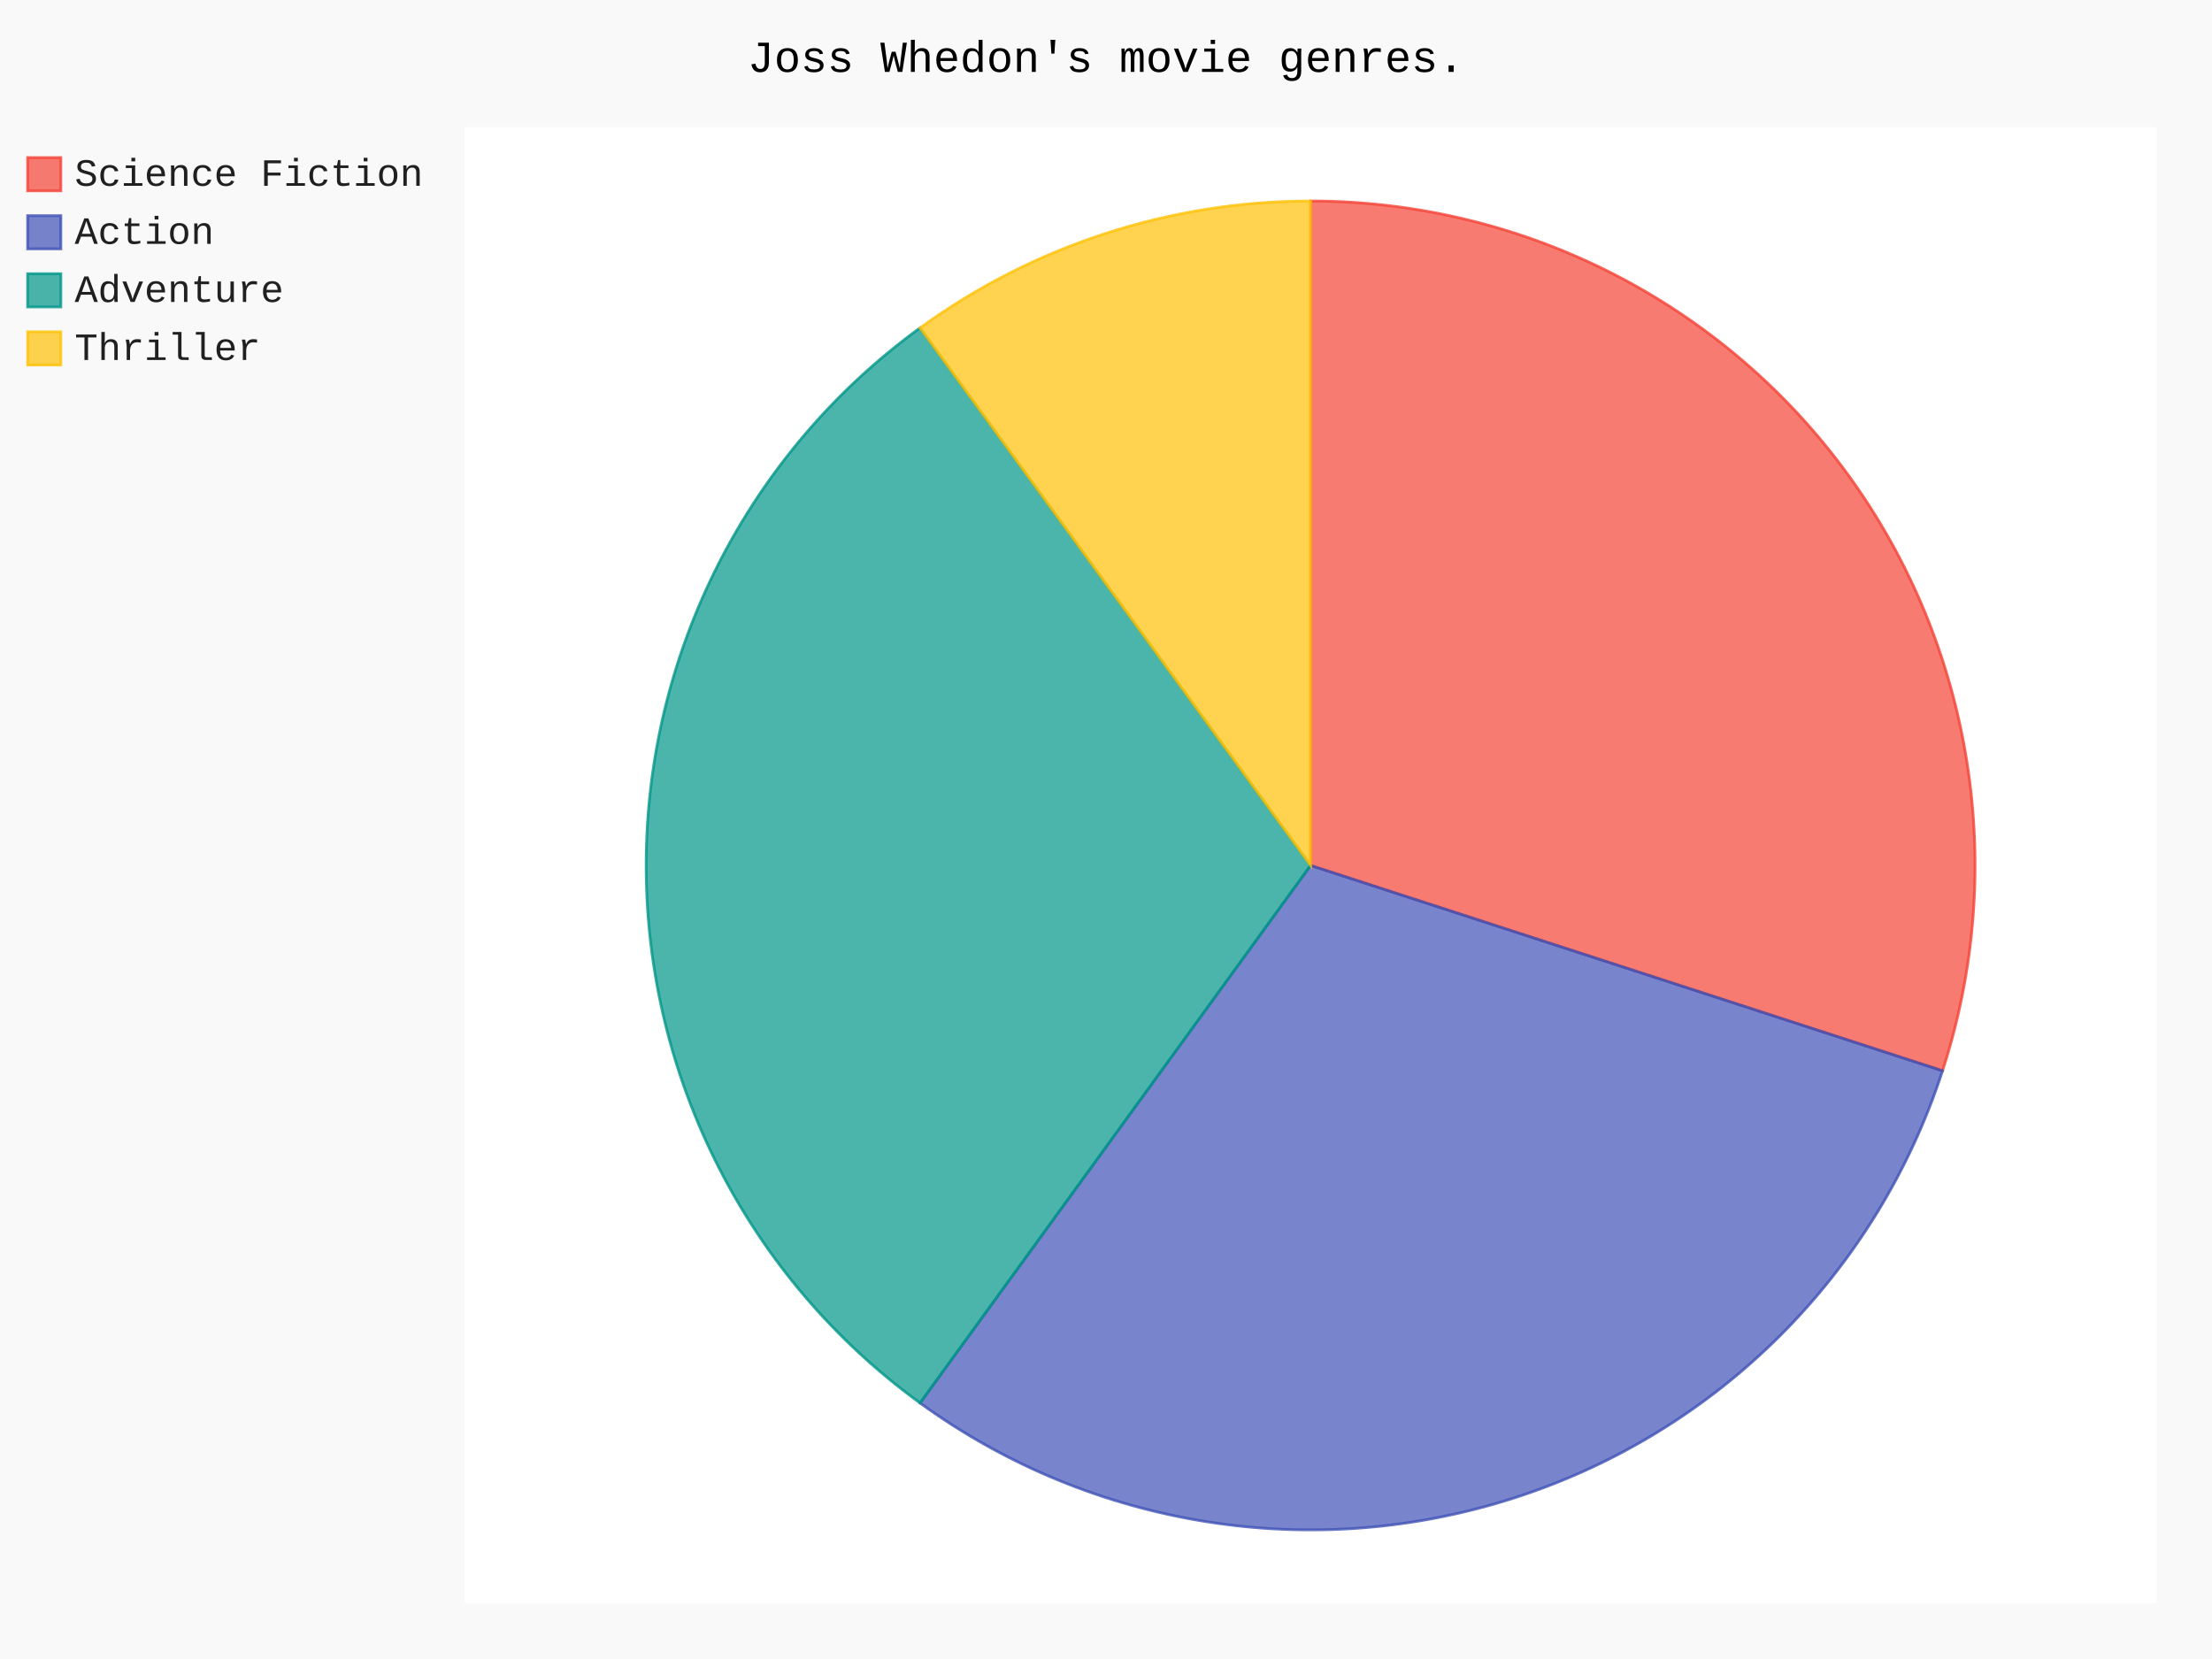
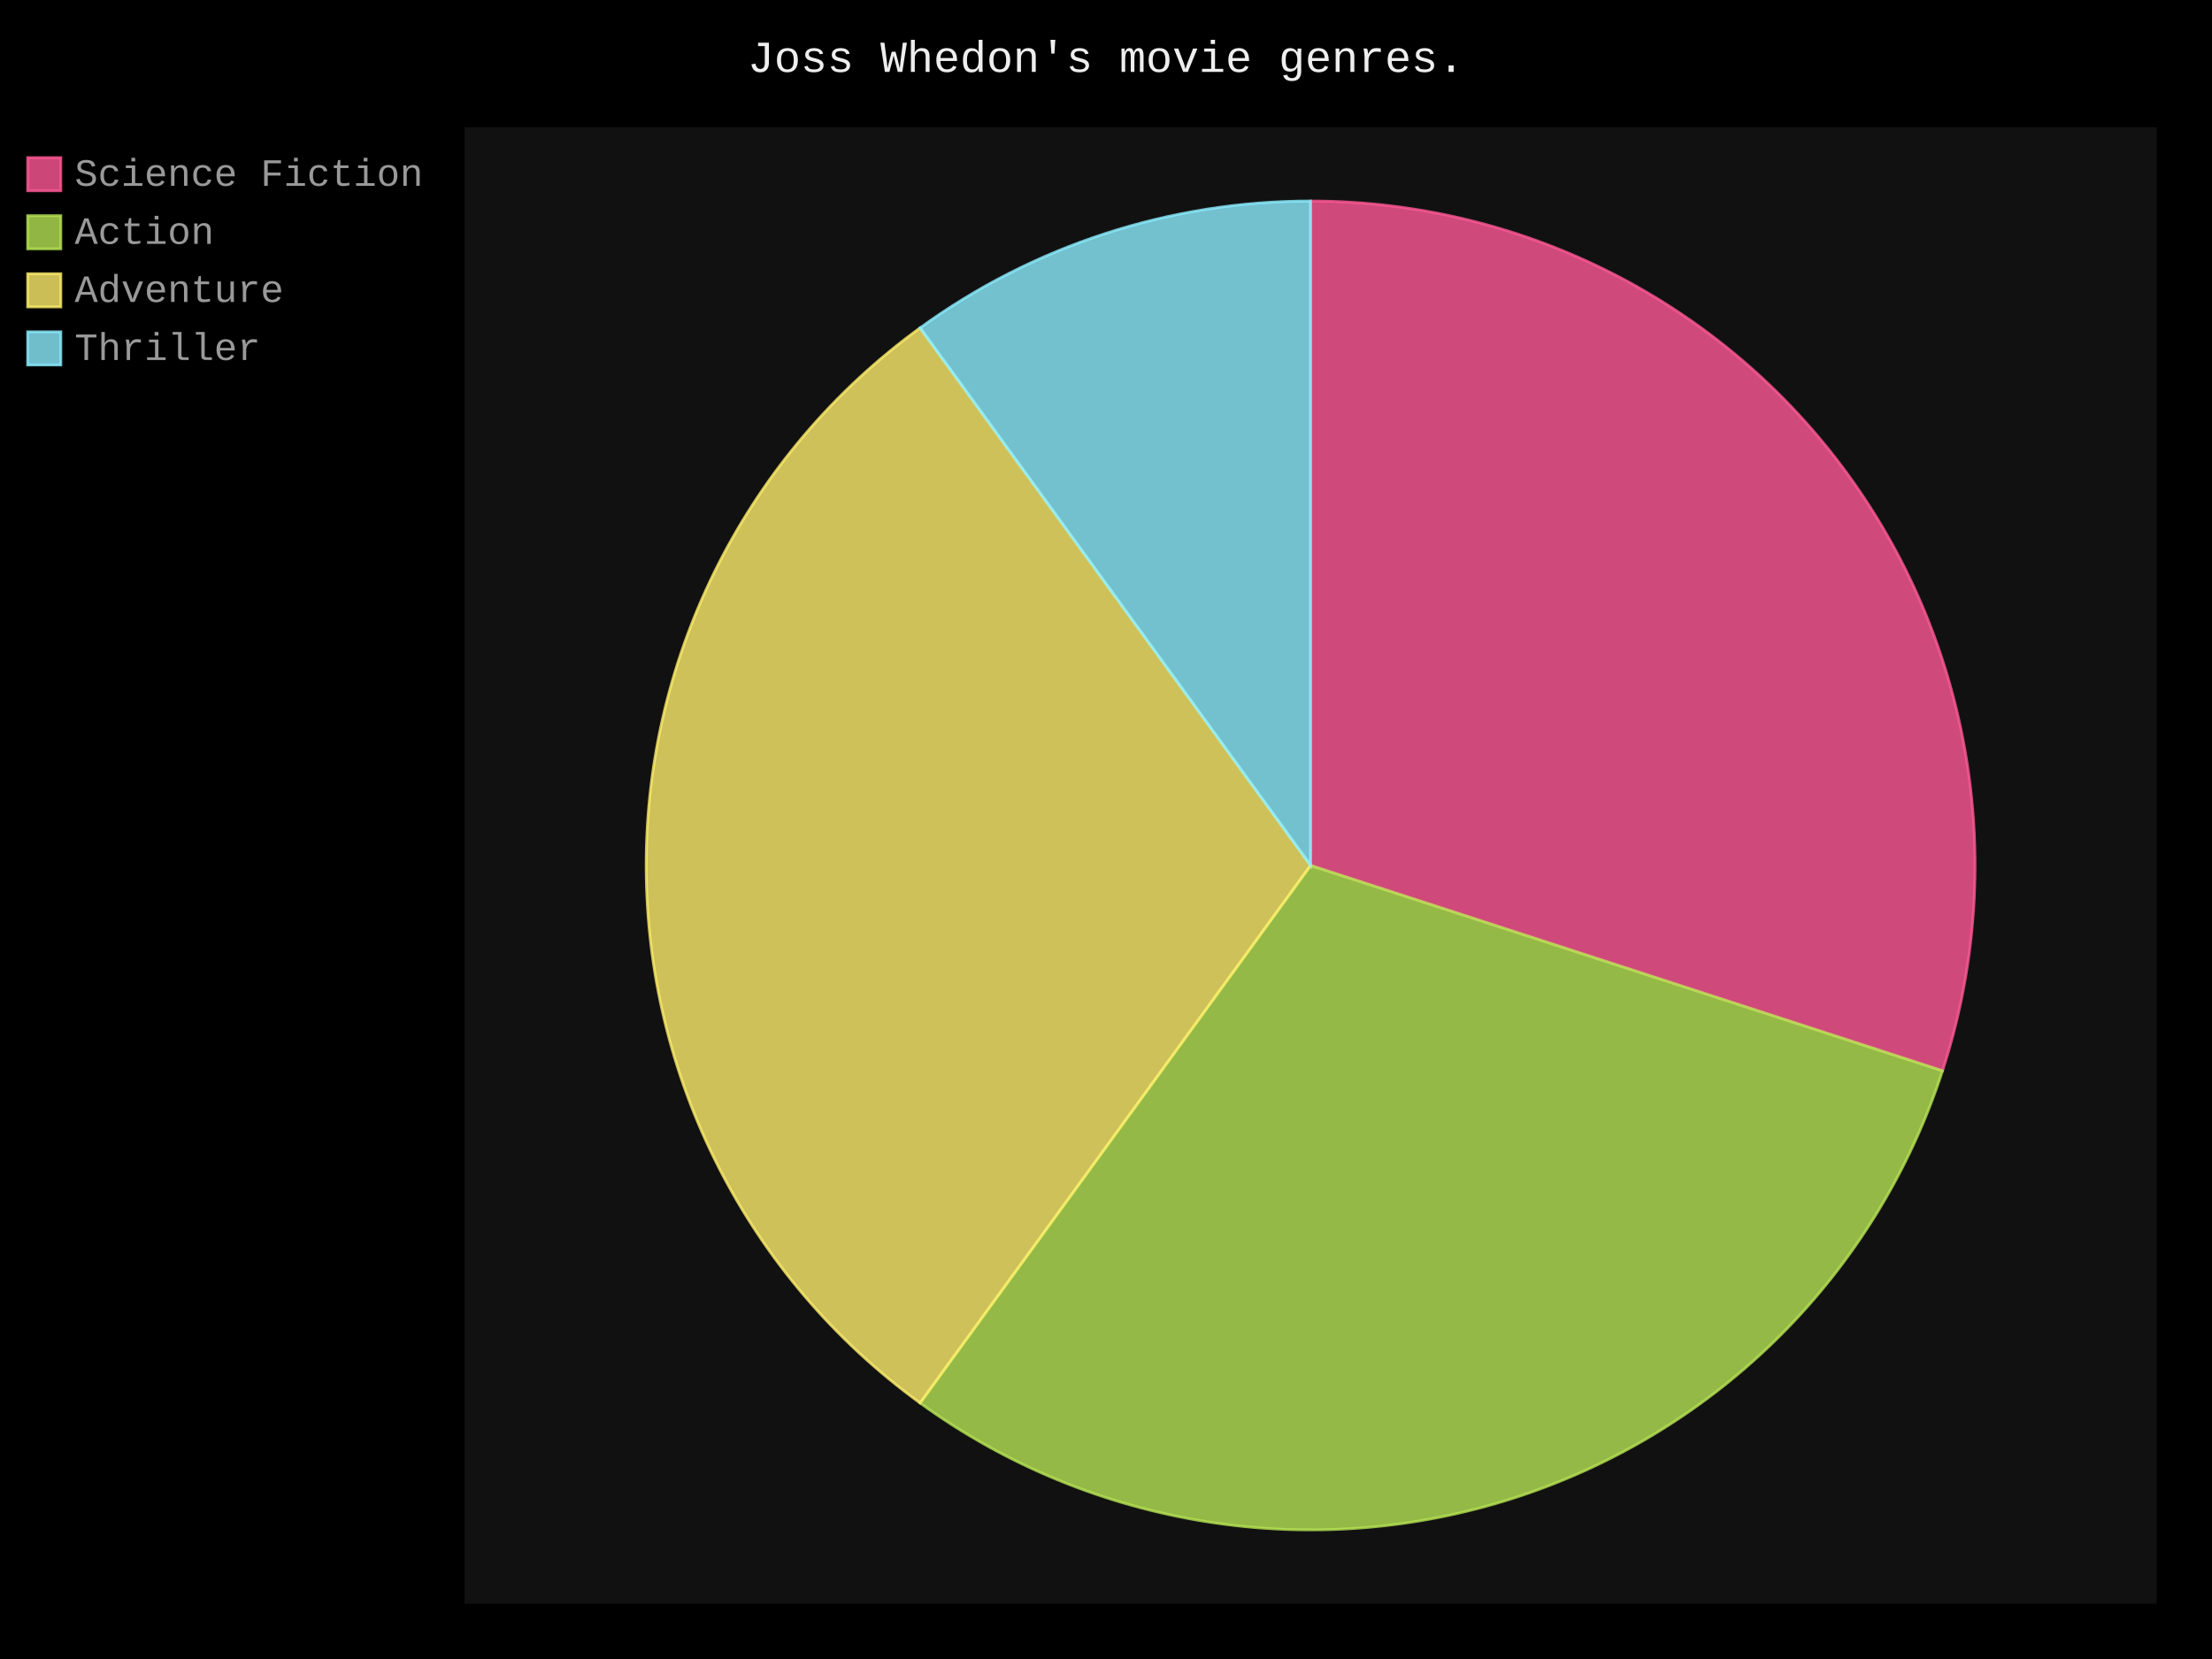
- <svg xmlns="http://www.w3.org/2000/svg" id="chart-0f6ec9b1-ee48-46f9-b0c9-0cec1e1e6e68" class="pygal-chart" viewBox="0 0 800 600">
+ <svg xmlns="http://www.w3.org/2000/svg" id="chart-e1d1325e-b5c0-4995-af3f-1cc3987c50e0" class="pygal-chart" viewBox="0 0 800 600">
  <defs>
-     <style type="text/css">#chart-0f6ec9b1-ee48-46f9-b0c9-0cec1e1e6e68{-webkit-user-select:none;-webkit-font-smoothing:antialiased;font-family:Consolas,"Liberation Mono",Menlo,Courier,monospace}#chart-0f6ec9b1-ee48-46f9-b0c9-0cec1e1e6e68 .title{font-family:Consolas,"Liberation Mono",Menlo,Courier,monospace;font-size:16px}#chart-0f6ec9b1-ee48-46f9-b0c9-0cec1e1e6e68 .legends .legend text{font-family:Consolas,"Liberation Mono",Menlo,Courier,monospace;font-size:14px}#chart-0f6ec9b1-ee48-46f9-b0c9-0cec1e1e6e68 .axis text{font-family:Consolas,"Liberation Mono",Menlo,Courier,monospace;font-size:10px}#chart-0f6ec9b1-ee48-46f9-b0c9-0cec1e1e6e68 .axis text.major{font-family:Consolas,"Liberation Mono",Menlo,Courier,monospace;font-size:10px}#chart-0f6ec9b1-ee48-46f9-b0c9-0cec1e1e6e68 .text-overlay text.value{font-family:Consolas,"Liberation Mono",Menlo,Courier,monospace;font-size:16px}#chart-0f6ec9b1-ee48-46f9-b0c9-0cec1e1e6e68 .text-overlay text.label{font-family:Consolas,"Liberation Mono",Menlo,Courier,monospace;font-size:10px}#chart-0f6ec9b1-ee48-46f9-b0c9-0cec1e1e6e68 .tooltip{font-family:Consolas,"Liberation Mono",Menlo,Courier,monospace;font-size:14px}#chart-0f6ec9b1-ee48-46f9-b0c9-0cec1e1e6e68 text.no_data{font-family:Consolas,"Liberation Mono",Menlo,Courier,monospace;font-size:64px}
- #chart-0f6ec9b1-ee48-46f9-b0c9-0cec1e1e6e68{background-color:rgba(249,249,249,1)}#chart-0f6ec9b1-ee48-46f9-b0c9-0cec1e1e6e68 path,#chart-0f6ec9b1-ee48-46f9-b0c9-0cec1e1e6e68 line,#chart-0f6ec9b1-ee48-46f9-b0c9-0cec1e1e6e68 rect,#chart-0f6ec9b1-ee48-46f9-b0c9-0cec1e1e6e68 circle{-webkit-transition:150ms;-moz-transition:150ms;transition:150ms}#chart-0f6ec9b1-ee48-46f9-b0c9-0cec1e1e6e68 .graph &gt; .background{fill:rgba(249,249,249,1)}#chart-0f6ec9b1-ee48-46f9-b0c9-0cec1e1e6e68 .plot &gt; .background{fill:rgba(255,255,255,1)}#chart-0f6ec9b1-ee48-46f9-b0c9-0cec1e1e6e68 .graph{fill:rgba(0,0,0,.87)}#chart-0f6ec9b1-ee48-46f9-b0c9-0cec1e1e6e68 text.no_data{fill:rgba(0,0,0,1)}#chart-0f6ec9b1-ee48-46f9-b0c9-0cec1e1e6e68 .title{fill:rgba(0,0,0,1)}#chart-0f6ec9b1-ee48-46f9-b0c9-0cec1e1e6e68 .legends .legend text{fill:rgba(0,0,0,.87)}#chart-0f6ec9b1-ee48-46f9-b0c9-0cec1e1e6e68 .legends .legend:hover text{fill:rgba(0,0,0,1)}#chart-0f6ec9b1-ee48-46f9-b0c9-0cec1e1e6e68 .axis .line{stroke:rgba(0,0,0,1)}#chart-0f6ec9b1-ee48-46f9-b0c9-0cec1e1e6e68 .axis .guide.line{stroke:rgba(0,0,0,.54)}#chart-0f6ec9b1-ee48-46f9-b0c9-0cec1e1e6e68 .axis .major.line{stroke:rgba(0,0,0,.87)}#chart-0f6ec9b1-ee48-46f9-b0c9-0cec1e1e6e68 .axis text.major{fill:rgba(0,0,0,1)}#chart-0f6ec9b1-ee48-46f9-b0c9-0cec1e1e6e68 .axis.y .guides:hover .guide.line,#chart-0f6ec9b1-ee48-46f9-b0c9-0cec1e1e6e68 .line-graph .axis.x .guides:hover .guide.line,#chart-0f6ec9b1-ee48-46f9-b0c9-0cec1e1e6e68 .stackedline-graph .axis.x .guides:hover .guide.line,#chart-0f6ec9b1-ee48-46f9-b0c9-0cec1e1e6e68 .xy-graph .axis.x .guides:hover .guide.line{stroke:rgba(0,0,0,1)}#chart-0f6ec9b1-ee48-46f9-b0c9-0cec1e1e6e68 .axis .guides:hover text{fill:rgba(0,0,0,1)}#chart-0f6ec9b1-ee48-46f9-b0c9-0cec1e1e6e68 .reactive{fill-opacity:.7;stroke-opacity:.8}#chart-0f6ec9b1-ee48-46f9-b0c9-0cec1e1e6e68 .ci{stroke:rgba(0,0,0,.87)}#chart-0f6ec9b1-ee48-46f9-b0c9-0cec1e1e6e68 .reactive.active,#chart-0f6ec9b1-ee48-46f9-b0c9-0cec1e1e6e68 .active .reactive{fill-opacity:.8;stroke-opacity:.9;stroke-width:4}#chart-0f6ec9b1-ee48-46f9-b0c9-0cec1e1e6e68 .ci .reactive.active{stroke-width:1.5}#chart-0f6ec9b1-ee48-46f9-b0c9-0cec1e1e6e68 .series text{fill:rgba(0,0,0,1)}#chart-0f6ec9b1-ee48-46f9-b0c9-0cec1e1e6e68 .tooltip rect{fill:rgba(255,255,255,1);stroke:rgba(0,0,0,1);-webkit-transition:opacity 150ms;-moz-transition:opacity 150ms;transition:opacity 150ms}#chart-0f6ec9b1-ee48-46f9-b0c9-0cec1e1e6e68 .tooltip .label{fill:rgba(0,0,0,.87)}#chart-0f6ec9b1-ee48-46f9-b0c9-0cec1e1e6e68 .tooltip .label{fill:rgba(0,0,0,.87)}#chart-0f6ec9b1-ee48-46f9-b0c9-0cec1e1e6e68 .tooltip .legend{font-size:.8em;fill:rgba(0,0,0,.54)}#chart-0f6ec9b1-ee48-46f9-b0c9-0cec1e1e6e68 .tooltip .x_label{font-size:.6em;fill:rgba(0,0,0,1)}#chart-0f6ec9b1-ee48-46f9-b0c9-0cec1e1e6e68 .tooltip .xlink{font-size:.5em;text-decoration:underline}#chart-0f6ec9b1-ee48-46f9-b0c9-0cec1e1e6e68 .tooltip .value{font-size:1.5em}#chart-0f6ec9b1-ee48-46f9-b0c9-0cec1e1e6e68 .bound{font-size:.5em}#chart-0f6ec9b1-ee48-46f9-b0c9-0cec1e1e6e68 .max-value{font-size:.75em;fill:rgba(0,0,0,.54)}#chart-0f6ec9b1-ee48-46f9-b0c9-0cec1e1e6e68 .map-element{fill:rgba(255,255,255,1);stroke:rgba(0,0,0,.54) !important}#chart-0f6ec9b1-ee48-46f9-b0c9-0cec1e1e6e68 .map-element .reactive{fill-opacity:inherit;stroke-opacity:inherit}#chart-0f6ec9b1-ee48-46f9-b0c9-0cec1e1e6e68 .color-0,#chart-0f6ec9b1-ee48-46f9-b0c9-0cec1e1e6e68 .color-0 a:visited{stroke:#F44336;fill:#F44336}#chart-0f6ec9b1-ee48-46f9-b0c9-0cec1e1e6e68 .color-1,#chart-0f6ec9b1-ee48-46f9-b0c9-0cec1e1e6e68 .color-1 a:visited{stroke:#3F51B5;fill:#3F51B5}#chart-0f6ec9b1-ee48-46f9-b0c9-0cec1e1e6e68 .color-2,#chart-0f6ec9b1-ee48-46f9-b0c9-0cec1e1e6e68 .color-2 a:visited{stroke:#009688;fill:#009688}#chart-0f6ec9b1-ee48-46f9-b0c9-0cec1e1e6e68 .color-3,#chart-0f6ec9b1-ee48-46f9-b0c9-0cec1e1e6e68 .color-3 a:visited{stroke:#FFC107;fill:#FFC107}#chart-0f6ec9b1-ee48-46f9-b0c9-0cec1e1e6e68 .text-overlay .color-0 text{fill:black}#chart-0f6ec9b1-ee48-46f9-b0c9-0cec1e1e6e68 .text-overlay .color-1 text{fill:black}#chart-0f6ec9b1-ee48-46f9-b0c9-0cec1e1e6e68 .text-overlay .color-2 text{fill:black}#chart-0f6ec9b1-ee48-46f9-b0c9-0cec1e1e6e68 .text-overlay .color-3 text{fill:black}
- #chart-0f6ec9b1-ee48-46f9-b0c9-0cec1e1e6e68 text.no_data{text-anchor:middle}#chart-0f6ec9b1-ee48-46f9-b0c9-0cec1e1e6e68 .guide.line{fill:none}#chart-0f6ec9b1-ee48-46f9-b0c9-0cec1e1e6e68 .centered{text-anchor:middle}#chart-0f6ec9b1-ee48-46f9-b0c9-0cec1e1e6e68 .title{text-anchor:middle}#chart-0f6ec9b1-ee48-46f9-b0c9-0cec1e1e6e68 .legends .legend text{fill-opacity:1}#chart-0f6ec9b1-ee48-46f9-b0c9-0cec1e1e6e68 .axis.x text{text-anchor:middle}#chart-0f6ec9b1-ee48-46f9-b0c9-0cec1e1e6e68 .axis.x:not(.web) text[transform]{text-anchor:start}#chart-0f6ec9b1-ee48-46f9-b0c9-0cec1e1e6e68 .axis.x:not(.web) text[transform].backwards{text-anchor:end}#chart-0f6ec9b1-ee48-46f9-b0c9-0cec1e1e6e68 .axis.y text{text-anchor:end}#chart-0f6ec9b1-ee48-46f9-b0c9-0cec1e1e6e68 .axis.y text[transform].backwards{text-anchor:start}#chart-0f6ec9b1-ee48-46f9-b0c9-0cec1e1e6e68 .axis.y2 text{text-anchor:start}#chart-0f6ec9b1-ee48-46f9-b0c9-0cec1e1e6e68 .axis.y2 text[transform].backwards{text-anchor:end}#chart-0f6ec9b1-ee48-46f9-b0c9-0cec1e1e6e68 .axis .guide.line{stroke-dasharray:4,4}#chart-0f6ec9b1-ee48-46f9-b0c9-0cec1e1e6e68 .axis .major.guide.line{stroke-dasharray:6,6}#chart-0f6ec9b1-ee48-46f9-b0c9-0cec1e1e6e68 .horizontal .axis.y .guide.line,#chart-0f6ec9b1-ee48-46f9-b0c9-0cec1e1e6e68 .horizontal .axis.y2 .guide.line,#chart-0f6ec9b1-ee48-46f9-b0c9-0cec1e1e6e68 .vertical .axis.x .guide.line{opacity:0}#chart-0f6ec9b1-ee48-46f9-b0c9-0cec1e1e6e68 .horizontal .axis.always_show .guide.line,#chart-0f6ec9b1-ee48-46f9-b0c9-0cec1e1e6e68 .vertical .axis.always_show .guide.line{opacity:1 !important}#chart-0f6ec9b1-ee48-46f9-b0c9-0cec1e1e6e68 .axis.y .guides:hover .guide.line,#chart-0f6ec9b1-ee48-46f9-b0c9-0cec1e1e6e68 .axis.y2 .guides:hover .guide.line,#chart-0f6ec9b1-ee48-46f9-b0c9-0cec1e1e6e68 .axis.x .guides:hover .guide.line{opacity:1}#chart-0f6ec9b1-ee48-46f9-b0c9-0cec1e1e6e68 .axis .guides:hover text{opacity:1}#chart-0f6ec9b1-ee48-46f9-b0c9-0cec1e1e6e68 .nofill{fill:none}#chart-0f6ec9b1-ee48-46f9-b0c9-0cec1e1e6e68 .subtle-fill{fill-opacity:.2}#chart-0f6ec9b1-ee48-46f9-b0c9-0cec1e1e6e68 .dot{stroke-width:1px;fill-opacity:1}#chart-0f6ec9b1-ee48-46f9-b0c9-0cec1e1e6e68 .dot.active{stroke-width:5px}#chart-0f6ec9b1-ee48-46f9-b0c9-0cec1e1e6e68 .dot.negative{fill:transparent}#chart-0f6ec9b1-ee48-46f9-b0c9-0cec1e1e6e68 text,#chart-0f6ec9b1-ee48-46f9-b0c9-0cec1e1e6e68 tspan{stroke:none !important}#chart-0f6ec9b1-ee48-46f9-b0c9-0cec1e1e6e68 .series text.active{opacity:1}#chart-0f6ec9b1-ee48-46f9-b0c9-0cec1e1e6e68 .tooltip rect{fill-opacity:.95;stroke-width:.5}#chart-0f6ec9b1-ee48-46f9-b0c9-0cec1e1e6e68 .tooltip text{fill-opacity:1}#chart-0f6ec9b1-ee48-46f9-b0c9-0cec1e1e6e68 .showable{visibility:hidden}#chart-0f6ec9b1-ee48-46f9-b0c9-0cec1e1e6e68 .showable.shown{visibility:visible}#chart-0f6ec9b1-ee48-46f9-b0c9-0cec1e1e6e68 .gauge-background{fill:rgba(229,229,229,1);stroke:none}#chart-0f6ec9b1-ee48-46f9-b0c9-0cec1e1e6e68 .bg-lines{stroke:rgba(249,249,249,1);stroke-width:2px}</style>
+     <style type="text/css">#chart-e1d1325e-b5c0-4995-af3f-1cc3987c50e0{-webkit-user-select:none;-webkit-font-smoothing:antialiased;font-family:Consolas,"Liberation Mono",Menlo,Courier,monospace}#chart-e1d1325e-b5c0-4995-af3f-1cc3987c50e0 .title{font-family:Consolas,"Liberation Mono",Menlo,Courier,monospace;font-size:16px}#chart-e1d1325e-b5c0-4995-af3f-1cc3987c50e0 .legends .legend text{font-family:Consolas,"Liberation Mono",Menlo,Courier,monospace;font-size:14px}#chart-e1d1325e-b5c0-4995-af3f-1cc3987c50e0 .axis text{font-family:Consolas,"Liberation Mono",Menlo,Courier,monospace;font-size:10px}#chart-e1d1325e-b5c0-4995-af3f-1cc3987c50e0 .axis text.major{font-family:Consolas,"Liberation Mono",Menlo,Courier,monospace;font-size:10px}#chart-e1d1325e-b5c0-4995-af3f-1cc3987c50e0 .text-overlay text.value{font-family:Consolas,"Liberation Mono",Menlo,Courier,monospace;font-size:16px}#chart-e1d1325e-b5c0-4995-af3f-1cc3987c50e0 .text-overlay text.label{font-family:Consolas,"Liberation Mono",Menlo,Courier,monospace;font-size:10px}#chart-e1d1325e-b5c0-4995-af3f-1cc3987c50e0 .tooltip{font-family:Consolas,"Liberation Mono",Menlo,Courier,monospace;font-size:14px}#chart-e1d1325e-b5c0-4995-af3f-1cc3987c50e0 text.no_data{font-family:Consolas,"Liberation Mono",Menlo,Courier,monospace;font-size:64px}
+ #chart-e1d1325e-b5c0-4995-af3f-1cc3987c50e0{background-color:black}#chart-e1d1325e-b5c0-4995-af3f-1cc3987c50e0 path,#chart-e1d1325e-b5c0-4995-af3f-1cc3987c50e0 line,#chart-e1d1325e-b5c0-4995-af3f-1cc3987c50e0 rect,#chart-e1d1325e-b5c0-4995-af3f-1cc3987c50e0 circle{-webkit-transition:250ms;-moz-transition:250ms;transition:250ms}#chart-e1d1325e-b5c0-4995-af3f-1cc3987c50e0 .graph &gt; .background{fill:black}#chart-e1d1325e-b5c0-4995-af3f-1cc3987c50e0 .plot &gt; .background{fill:#111}#chart-e1d1325e-b5c0-4995-af3f-1cc3987c50e0 .graph{fill:#999}#chart-e1d1325e-b5c0-4995-af3f-1cc3987c50e0 text.no_data{fill:#eee}#chart-e1d1325e-b5c0-4995-af3f-1cc3987c50e0 .title{fill:#eee}#chart-e1d1325e-b5c0-4995-af3f-1cc3987c50e0 .legends .legend text{fill:#999}#chart-e1d1325e-b5c0-4995-af3f-1cc3987c50e0 .legends .legend:hover text{fill:#eee}#chart-e1d1325e-b5c0-4995-af3f-1cc3987c50e0 .axis .line{stroke:#eee}#chart-e1d1325e-b5c0-4995-af3f-1cc3987c50e0 .axis .guide.line{stroke:#555}#chart-e1d1325e-b5c0-4995-af3f-1cc3987c50e0 .axis .major.line{stroke:#999}#chart-e1d1325e-b5c0-4995-af3f-1cc3987c50e0 .axis text.major{fill:#eee}#chart-e1d1325e-b5c0-4995-af3f-1cc3987c50e0 .axis.y .guides:hover .guide.line,#chart-e1d1325e-b5c0-4995-af3f-1cc3987c50e0 .line-graph .axis.x .guides:hover .guide.line,#chart-e1d1325e-b5c0-4995-af3f-1cc3987c50e0 .stackedline-graph .axis.x .guides:hover .guide.line,#chart-e1d1325e-b5c0-4995-af3f-1cc3987c50e0 .xy-graph .axis.x .guides:hover .guide.line{stroke:#eee}#chart-e1d1325e-b5c0-4995-af3f-1cc3987c50e0 .axis .guides:hover text{fill:#eee}#chart-e1d1325e-b5c0-4995-af3f-1cc3987c50e0 .reactive{fill-opacity:.8;stroke-opacity:.8}#chart-e1d1325e-b5c0-4995-af3f-1cc3987c50e0 .ci{stroke:#999}#chart-e1d1325e-b5c0-4995-af3f-1cc3987c50e0 .reactive.active,#chart-e1d1325e-b5c0-4995-af3f-1cc3987c50e0 .active .reactive{fill-opacity:.4;stroke-opacity:.9;stroke-width:4}#chart-e1d1325e-b5c0-4995-af3f-1cc3987c50e0 .ci .reactive.active{stroke-width:1.5}#chart-e1d1325e-b5c0-4995-af3f-1cc3987c50e0 .series text{fill:#eee}#chart-e1d1325e-b5c0-4995-af3f-1cc3987c50e0 .tooltip rect{fill:#111;stroke:#eee;-webkit-transition:opacity 250ms;-moz-transition:opacity 250ms;transition:opacity 250ms}#chart-e1d1325e-b5c0-4995-af3f-1cc3987c50e0 .tooltip .label{fill:#999}#chart-e1d1325e-b5c0-4995-af3f-1cc3987c50e0 .tooltip .label{fill:#999}#chart-e1d1325e-b5c0-4995-af3f-1cc3987c50e0 .tooltip .legend{font-size:.8em;fill:#555}#chart-e1d1325e-b5c0-4995-af3f-1cc3987c50e0 .tooltip .x_label{font-size:.6em;fill:#eee}#chart-e1d1325e-b5c0-4995-af3f-1cc3987c50e0 .tooltip .xlink{font-size:.5em;text-decoration:underline}#chart-e1d1325e-b5c0-4995-af3f-1cc3987c50e0 .tooltip .value{font-size:1.5em}#chart-e1d1325e-b5c0-4995-af3f-1cc3987c50e0 .bound{font-size:.5em}#chart-e1d1325e-b5c0-4995-af3f-1cc3987c50e0 .max-value{font-size:.75em;fill:#555}#chart-e1d1325e-b5c0-4995-af3f-1cc3987c50e0 .map-element{fill:#111;stroke:#555 !important}#chart-e1d1325e-b5c0-4995-af3f-1cc3987c50e0 .map-element .reactive{fill-opacity:inherit;stroke-opacity:inherit}#chart-e1d1325e-b5c0-4995-af3f-1cc3987c50e0 .color-0,#chart-e1d1325e-b5c0-4995-af3f-1cc3987c50e0 .color-0 a:visited{stroke:#ff5995;fill:#ff5995}#chart-e1d1325e-b5c0-4995-af3f-1cc3987c50e0 .color-1,#chart-e1d1325e-b5c0-4995-af3f-1cc3987c50e0 .color-1 a:visited{stroke:#b6e354;fill:#b6e354}#chart-e1d1325e-b5c0-4995-af3f-1cc3987c50e0 .color-2,#chart-e1d1325e-b5c0-4995-af3f-1cc3987c50e0 .color-2 a:visited{stroke:#feed6c;fill:#feed6c}#chart-e1d1325e-b5c0-4995-af3f-1cc3987c50e0 .color-3,#chart-e1d1325e-b5c0-4995-af3f-1cc3987c50e0 .color-3 a:visited{stroke:#8cedff;fill:#8cedff}#chart-e1d1325e-b5c0-4995-af3f-1cc3987c50e0 .text-overlay .color-0 text{fill:black}#chart-e1d1325e-b5c0-4995-af3f-1cc3987c50e0 .text-overlay .color-1 text{fill:black}#chart-e1d1325e-b5c0-4995-af3f-1cc3987c50e0 .text-overlay .color-2 text{fill:black}#chart-e1d1325e-b5c0-4995-af3f-1cc3987c50e0 .text-overlay .color-3 text{fill:black}
+ #chart-e1d1325e-b5c0-4995-af3f-1cc3987c50e0 text.no_data{text-anchor:middle}#chart-e1d1325e-b5c0-4995-af3f-1cc3987c50e0 .guide.line{fill:none}#chart-e1d1325e-b5c0-4995-af3f-1cc3987c50e0 .centered{text-anchor:middle}#chart-e1d1325e-b5c0-4995-af3f-1cc3987c50e0 .title{text-anchor:middle}#chart-e1d1325e-b5c0-4995-af3f-1cc3987c50e0 .legends .legend text{fill-opacity:1}#chart-e1d1325e-b5c0-4995-af3f-1cc3987c50e0 .axis.x text{text-anchor:middle}#chart-e1d1325e-b5c0-4995-af3f-1cc3987c50e0 .axis.x:not(.web) text[transform]{text-anchor:start}#chart-e1d1325e-b5c0-4995-af3f-1cc3987c50e0 .axis.x:not(.web) text[transform].backwards{text-anchor:end}#chart-e1d1325e-b5c0-4995-af3f-1cc3987c50e0 .axis.y text{text-anchor:end}#chart-e1d1325e-b5c0-4995-af3f-1cc3987c50e0 .axis.y text[transform].backwards{text-anchor:start}#chart-e1d1325e-b5c0-4995-af3f-1cc3987c50e0 .axis.y2 text{text-anchor:start}#chart-e1d1325e-b5c0-4995-af3f-1cc3987c50e0 .axis.y2 text[transform].backwards{text-anchor:end}#chart-e1d1325e-b5c0-4995-af3f-1cc3987c50e0 .axis .guide.line{stroke-dasharray:4,4}#chart-e1d1325e-b5c0-4995-af3f-1cc3987c50e0 .axis .major.guide.line{stroke-dasharray:6,6}#chart-e1d1325e-b5c0-4995-af3f-1cc3987c50e0 .horizontal .axis.y .guide.line,#chart-e1d1325e-b5c0-4995-af3f-1cc3987c50e0 .horizontal .axis.y2 .guide.line,#chart-e1d1325e-b5c0-4995-af3f-1cc3987c50e0 .vertical .axis.x .guide.line{opacity:0}#chart-e1d1325e-b5c0-4995-af3f-1cc3987c50e0 .horizontal .axis.always_show .guide.line,#chart-e1d1325e-b5c0-4995-af3f-1cc3987c50e0 .vertical .axis.always_show .guide.line{opacity:1 !important}#chart-e1d1325e-b5c0-4995-af3f-1cc3987c50e0 .axis.y .guides:hover .guide.line,#chart-e1d1325e-b5c0-4995-af3f-1cc3987c50e0 .axis.y2 .guides:hover .guide.line,#chart-e1d1325e-b5c0-4995-af3f-1cc3987c50e0 .axis.x .guides:hover .guide.line{opacity:1}#chart-e1d1325e-b5c0-4995-af3f-1cc3987c50e0 .axis .guides:hover text{opacity:1}#chart-e1d1325e-b5c0-4995-af3f-1cc3987c50e0 .nofill{fill:none}#chart-e1d1325e-b5c0-4995-af3f-1cc3987c50e0 .subtle-fill{fill-opacity:.2}#chart-e1d1325e-b5c0-4995-af3f-1cc3987c50e0 .dot{stroke-width:1px;fill-opacity:1}#chart-e1d1325e-b5c0-4995-af3f-1cc3987c50e0 .dot.active{stroke-width:5px}#chart-e1d1325e-b5c0-4995-af3f-1cc3987c50e0 .dot.negative{fill:transparent}#chart-e1d1325e-b5c0-4995-af3f-1cc3987c50e0 text,#chart-e1d1325e-b5c0-4995-af3f-1cc3987c50e0 tspan{stroke:none !important}#chart-e1d1325e-b5c0-4995-af3f-1cc3987c50e0 .series text.active{opacity:1}#chart-e1d1325e-b5c0-4995-af3f-1cc3987c50e0 .tooltip rect{fill-opacity:.95;stroke-width:.5}#chart-e1d1325e-b5c0-4995-af3f-1cc3987c50e0 .tooltip text{fill-opacity:1}#chart-e1d1325e-b5c0-4995-af3f-1cc3987c50e0 .showable{visibility:hidden}#chart-e1d1325e-b5c0-4995-af3f-1cc3987c50e0 .showable.shown{visibility:visible}#chart-e1d1325e-b5c0-4995-af3f-1cc3987c50e0 .gauge-background{fill:rgba(229,229,229,1);stroke:none}#chart-e1d1325e-b5c0-4995-af3f-1cc3987c50e0 .bg-lines{stroke:black;stroke-width:2px}</style>
  </defs>
  <g class="graph pie-graph vertical">
    <rect class="background" height="600" width="800" x="0" y="0" />
    <g class="plot" transform="translate(168, 46)">
      <rect class="background" height="534" width="612.0" x="0" y="0" />
      <g class="series serie-0 color-0">
        <g class="slices">
          <g class="slice">
            <path class="slice reactive tooltip-trigger" d="M306 26.7 A240.3 240.3 0 0 1 534.539 341.257 L306 267 A0 0 0 0 0 306 267 z" />
          </g>
        </g>
      </g>
      <g class="series serie-1 color-1">
        <g class="slices">
          <g class="slice">
            <path class="slice reactive tooltip-trigger" d="M534.539 341.257 A240.3 240.3 0 0 1 164.755 461.407 L306 267 A0 0 0 0 0 306 267 z" />
          </g>
        </g>
      </g>
      <g class="series serie-2 color-2">
        <g class="slices">
          <g class="slice">
            <path class="slice reactive tooltip-trigger" d="M164.755 461.407 A240.3 240.3 0 0 1 164.755 72.593 L306 267 A0 0 0 0 0 306 267 z" />
          </g>
        </g>
      </g>
      <g class="series serie-3 color-3">
        <g class="slices">
          <g class="slice">
            <path class="slice reactive tooltip-trigger" d="M164.755 72.593 A240.3 240.3 0 0 1 306 26.7 L306 267 A0 0 0 0 0 306 267 z" />
          </g>
        </g>
      </g>
    </g>
    <g class="titles">
      <text class="title plot_title" x="400.0" y="26">Joss Whedon's movie genres.</text>
    </g>
    <g class="plot overlay" transform="translate(168, 46)">
      <g class="series serie-0 color-0" />
      <g class="series serie-1 color-1" />
      <g class="series serie-2 color-2" />
      <g class="series serie-3 color-3" />
    </g>
    <g class="plot text-overlay" transform="translate(168, 46)">
      <g class="series serie-0 color-0" />
      <g class="series serie-1 color-1" />
      <g class="series serie-2 color-2" />
      <g class="series serie-3 color-3" />
    </g>
    <g class="plot tooltip-overlay" transform="translate(168, 46)">
      <g class="tooltip" style="opacity: 0" transform="translate(0 0)">
        <rect class="tooltip-box" height="0" rx="0" ry="0" width="0" />
        <g class="text" />
      </g>
    </g>
    <g class="legends" transform="translate(10, 56)">
      <g class="legend reactive activate-serie" id="activate-serie-0">
        <rect class="color-0 reactive" height="12" width="12" x="0.0" y="1.0" />
        <text x="17.0" y="11.2">Science Fiction</text>
      </g>
      <g class="legend reactive activate-serie" id="activate-serie-1">
        <rect class="color-1 reactive" height="12" width="12" x="0.0" y="22.0" />
        <text x="17.0" y="32.2">Action</text>
      </g>
      <g class="legend reactive activate-serie" id="activate-serie-2">
        <rect class="color-2 reactive" height="12" width="12" x="0.0" y="43.0" />
        <text x="17.0" y="53.2">Adventure</text>
      </g>
      <g class="legend reactive activate-serie" id="activate-serie-3">
        <rect class="color-3 reactive" height="12" width="12" x="0.0" y="64.0" />
        <text x="17.0" y="74.2">Thriller</text>
      </g>
    </g>
    <g class="legends" transform="translate(790, 56)" />
  </g>
</svg>
